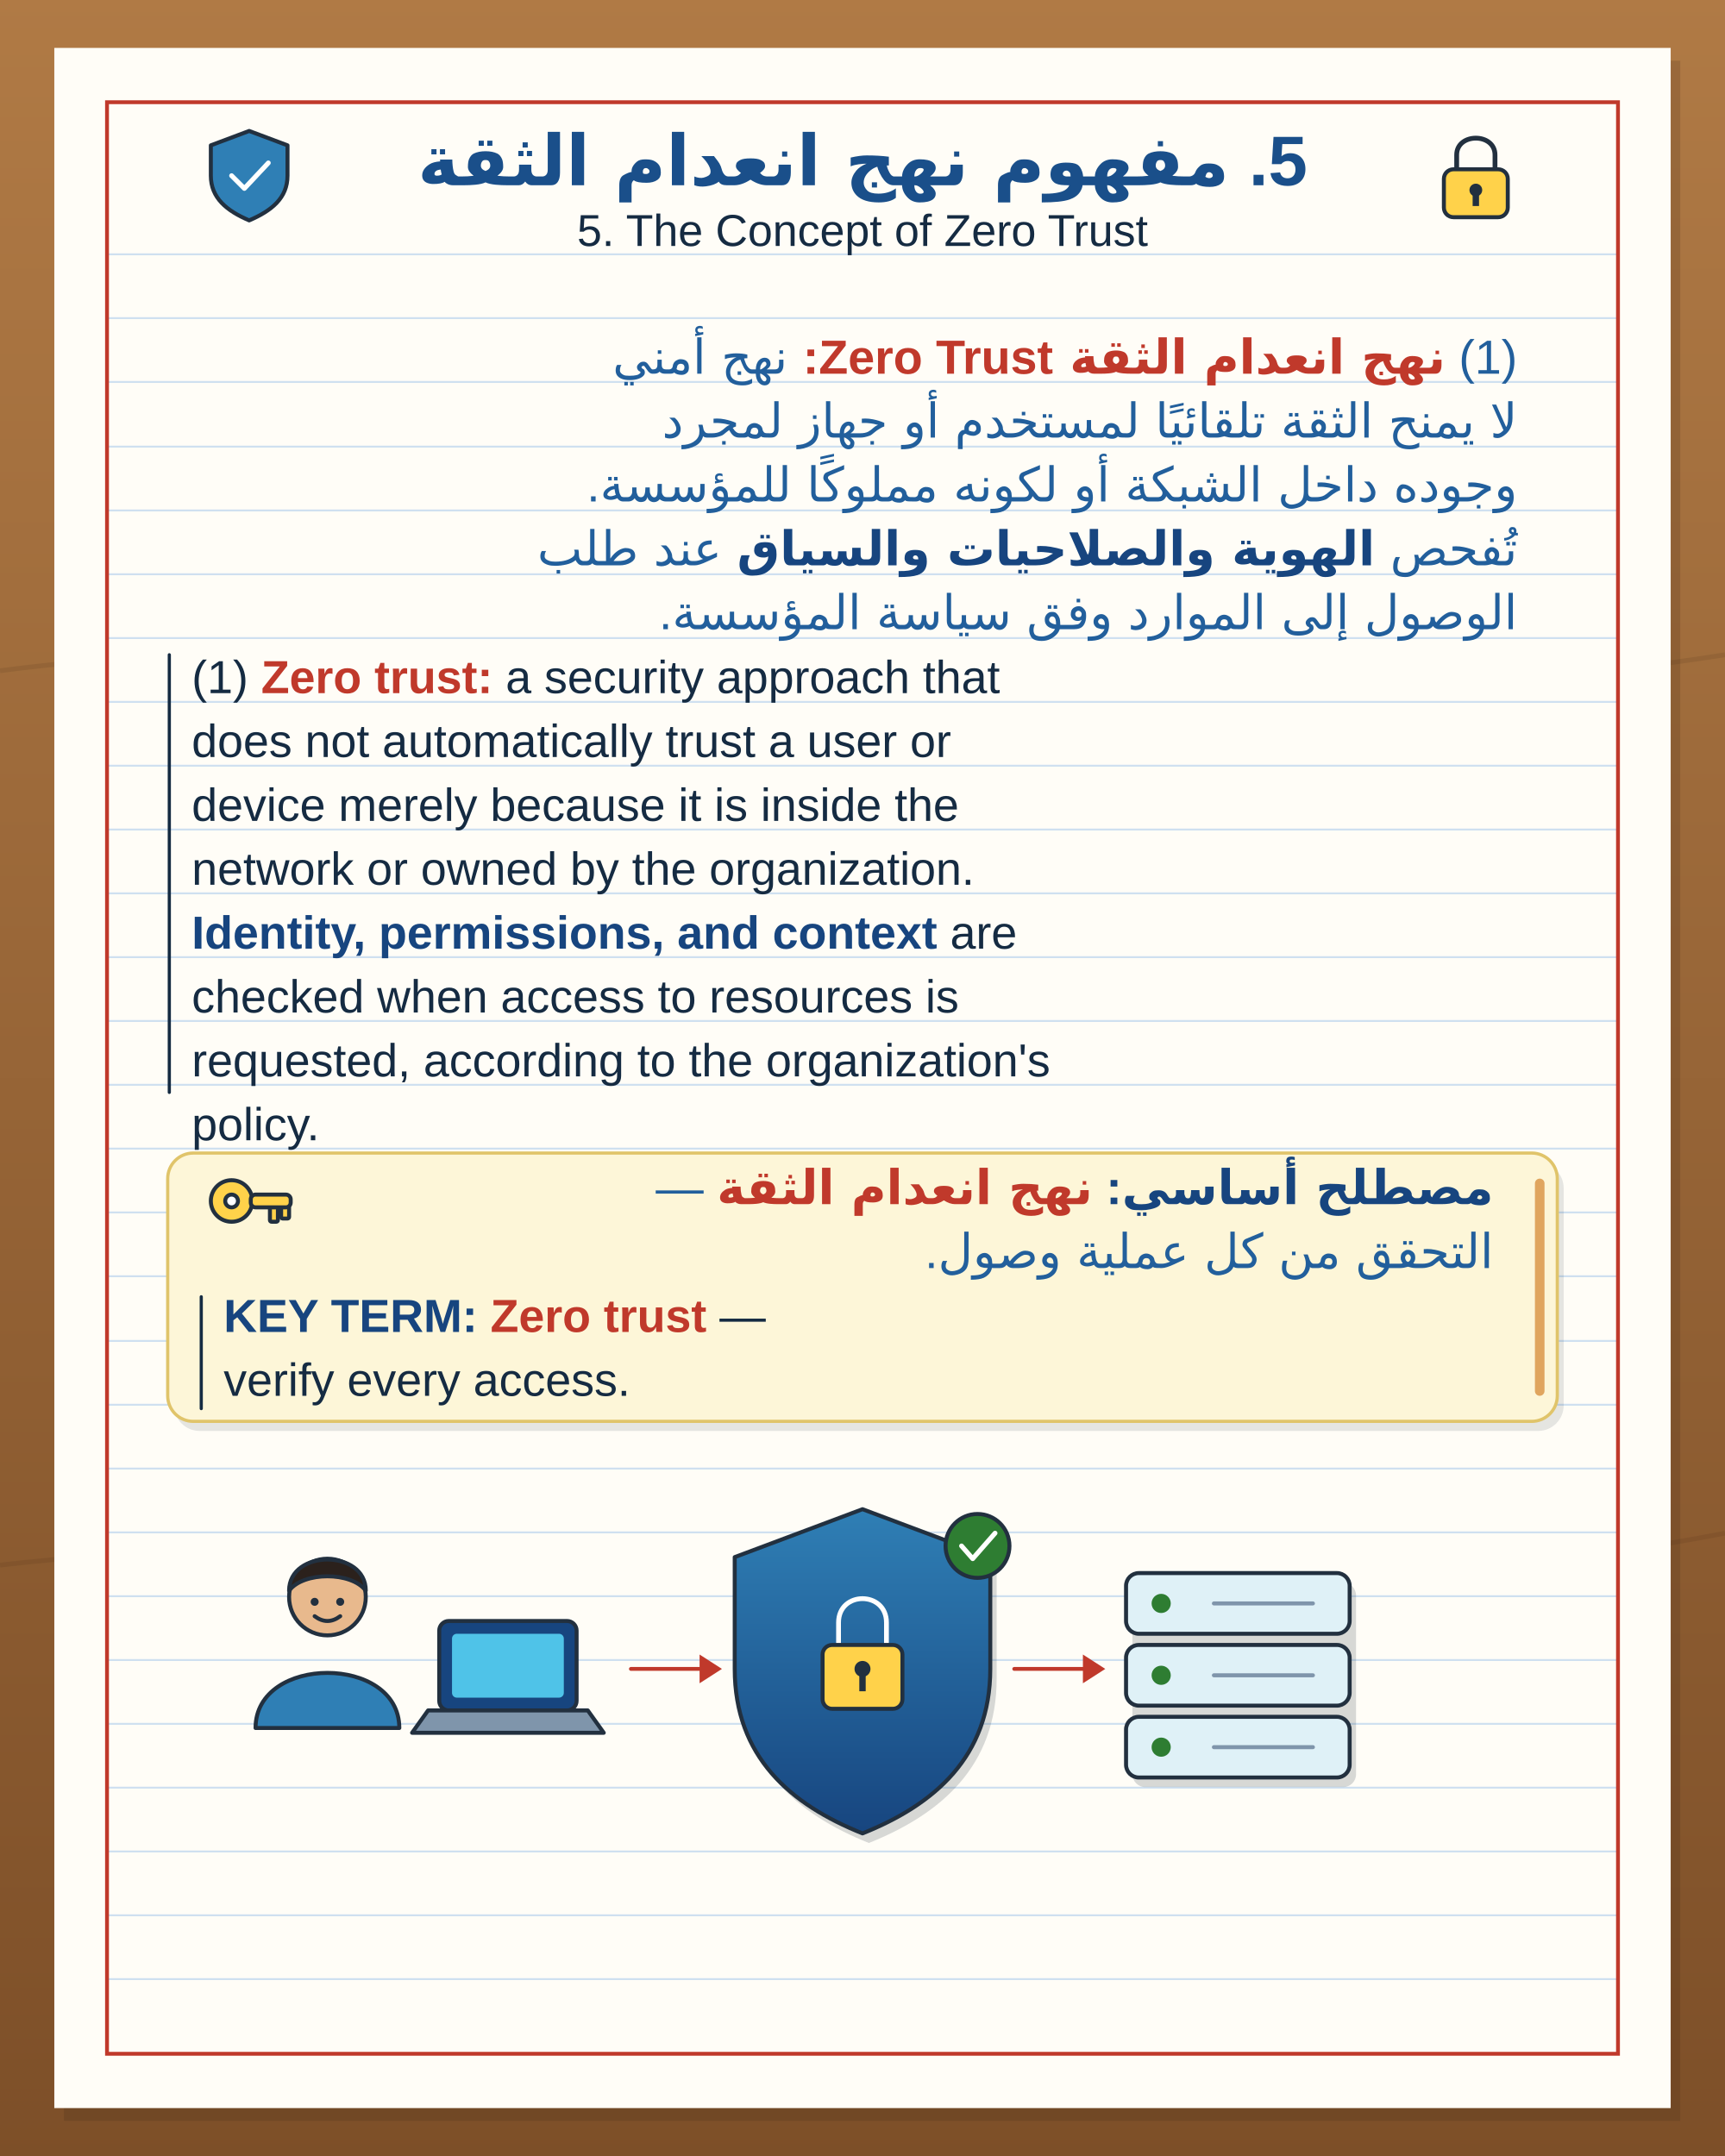
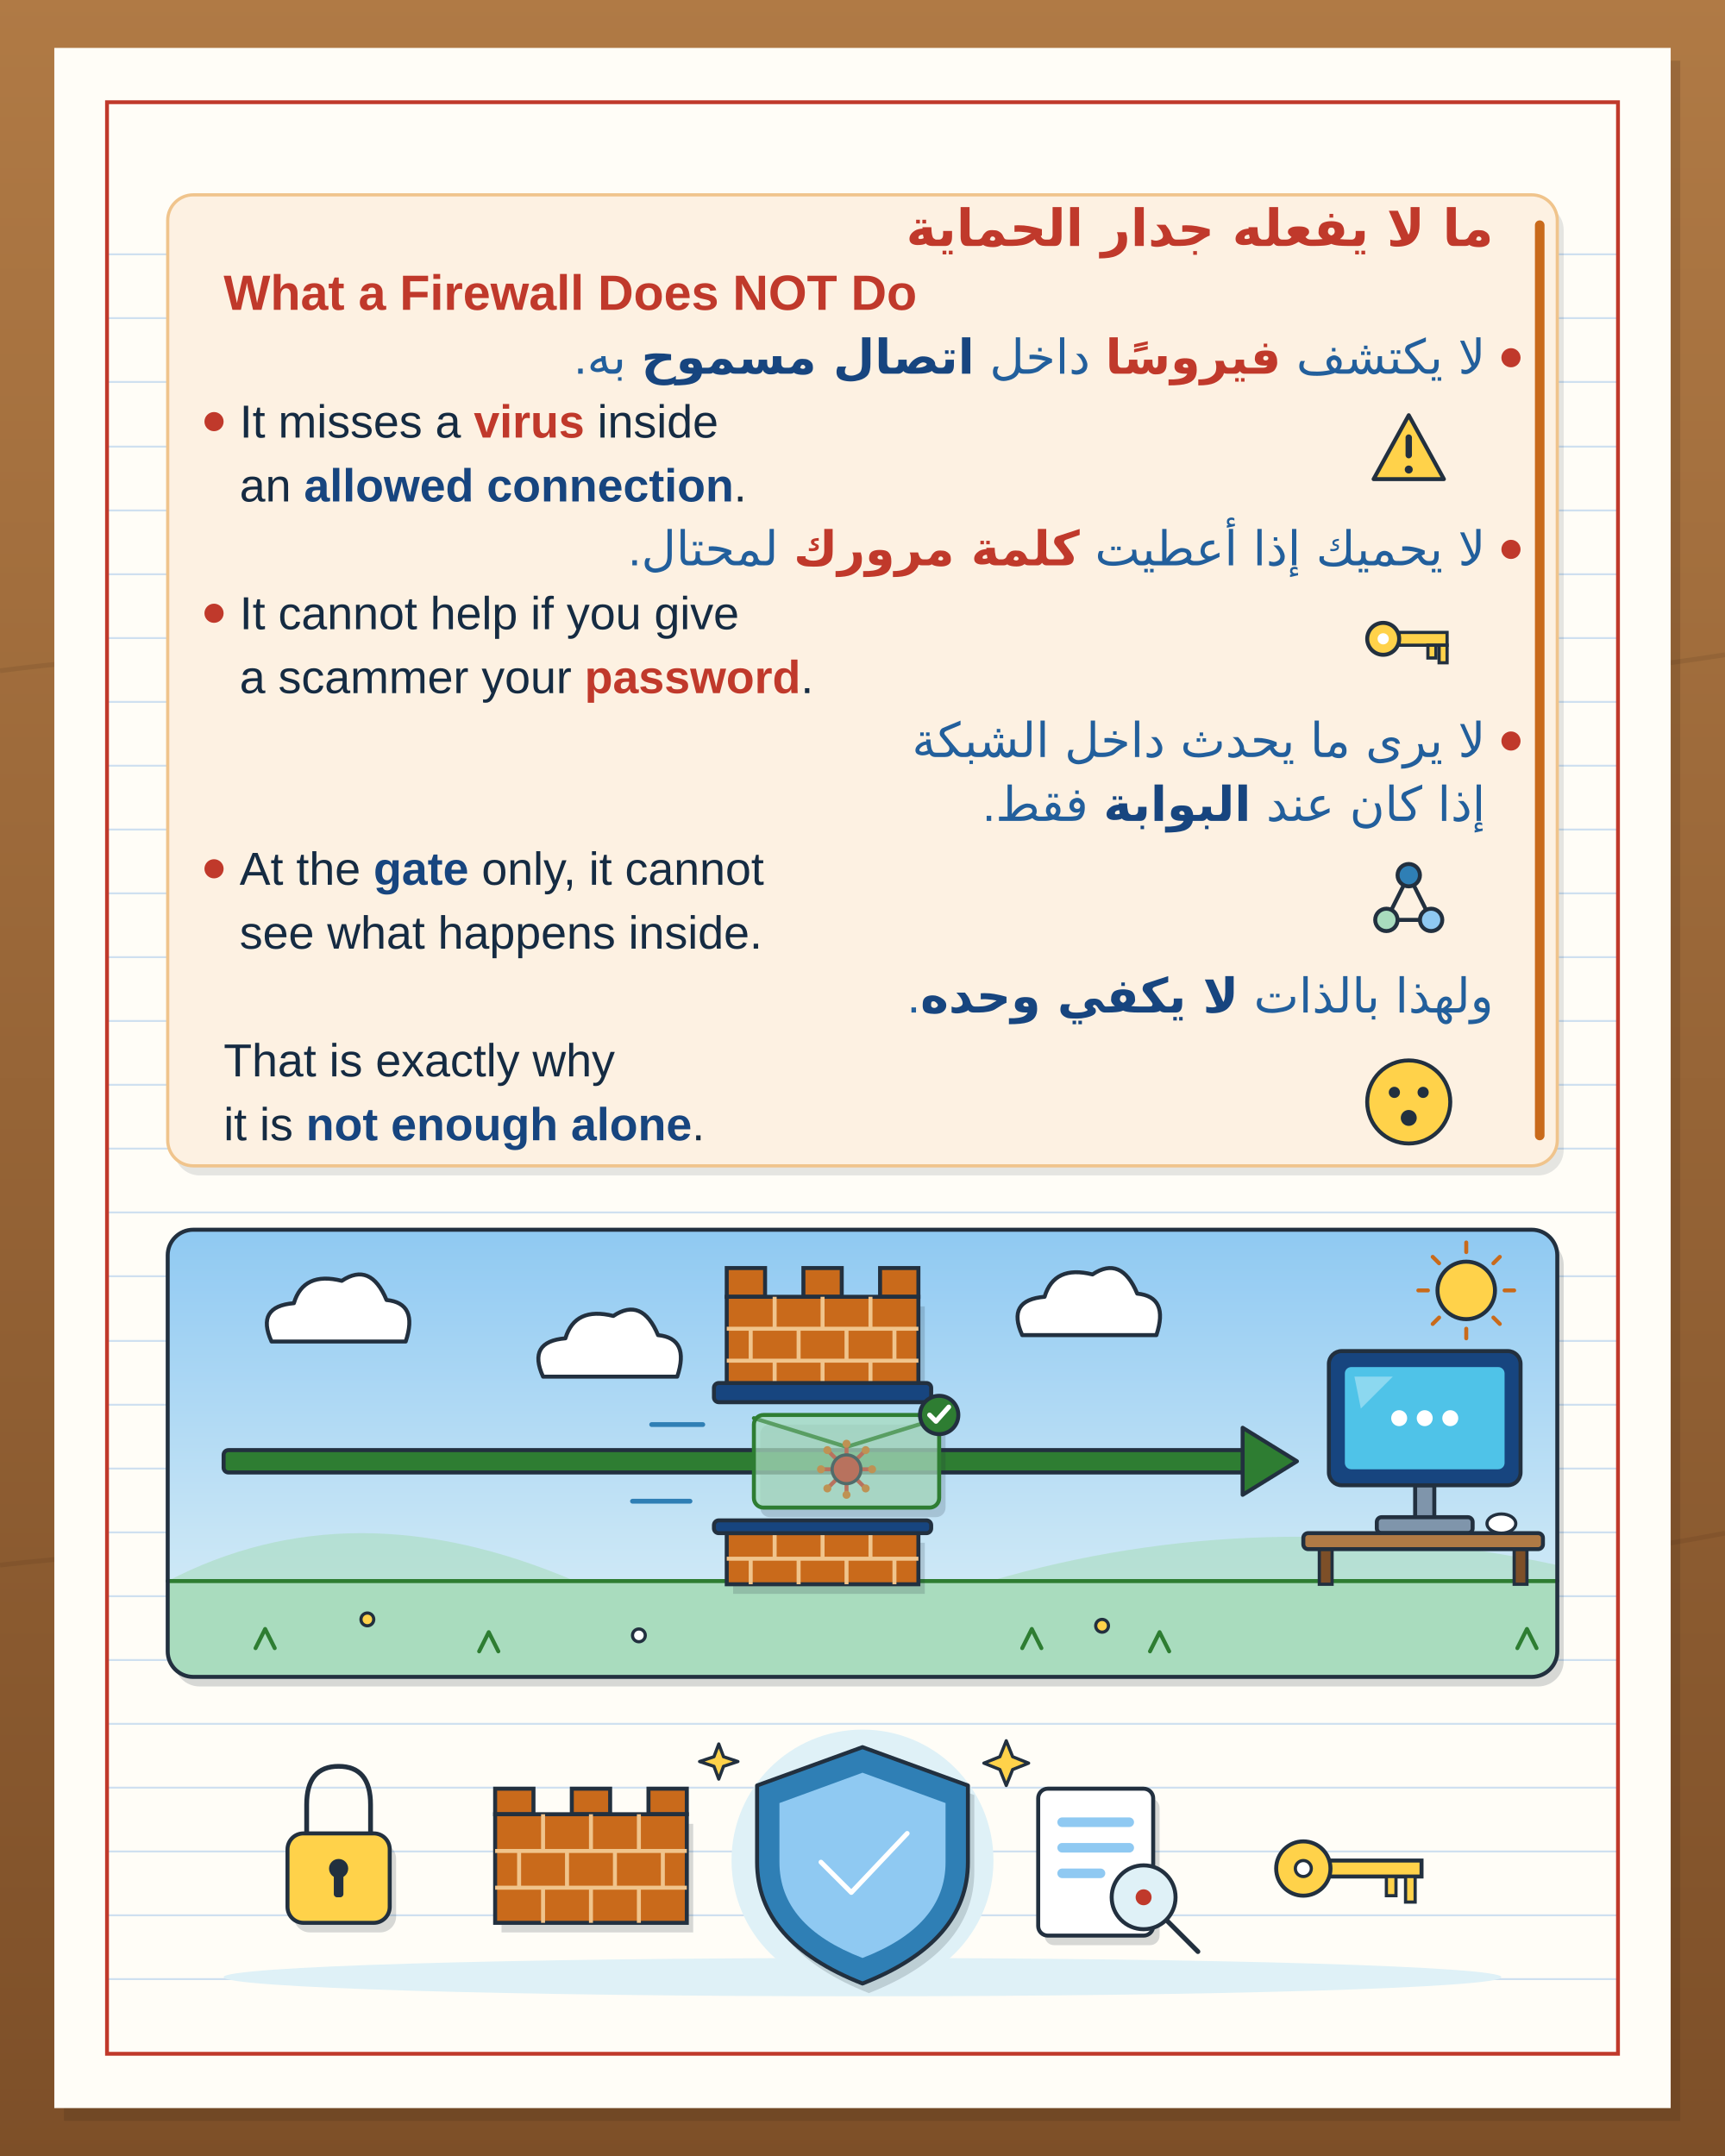
<svg xmlns="http://www.w3.org/2000/svg" width="1080" height="1350" viewBox="0 0 1080 1350" preserveAspectRatio="xMidYMid meet" style="width:100%;height:auto;max-width:1080px;display:block;margin:0 auto;">
  <defs>
    <linearGradient id="pmDesk" x1="0" y1="0" x2="0" y2="1">
      <stop offset="0" stop-color="#b07a45" />
      <stop offset="1" stop-color="#7d4f28" />
    </linearGradient>
    <pattern id="pmRules" x="0" y="120" width="1080" height="40" patternUnits="userSpaceOnUse">
      <line x1="0" y1="39.5" x2="1080" y2="39.5" stroke="#cfe0f0" stroke-width="1.4" />
    </pattern>
-     <linearGradient id="ilShield" x1="0" y1="0" x2="0" y2="1">
-       <stop offset="0" stop-color="#2f7fb5" />
-       <stop offset="1" stop-color="#17457f" />
-     </linearGradient>
  </defs>
  <rect x="0" y="0" width="1080" height="1350" fill="url(#pmDesk)" />
  <path d="M0 420 C 300 380, 700 470, 1080 410" fill="none" stroke="#3a2411" stroke-width="3" opacity=".12" />
  <path d="M0 980 C 350 940, 720 1030, 1080 960" fill="none" stroke="#3a2411" stroke-width="3" opacity=".12" />
  <rect x="40" y="38" width="1012" height="1290" fill="#3a2411" opacity=".18" />
  <rect x="34" y="30" width="1012" height="1290" fill="#fffdf7" />
  <rect x="67" y="120" width="946" height="1152" fill="url(#pmRules)" />
  <rect x="67" y="64" width="946" height="1222" fill="none" stroke="#c0392b" stroke-width="2.4" />
-   <rect x="109" y="728" width="870" height="168" rx="16" fill="#22303f" opacity=".12" />
-   <g transform="translate(4 6)" opacity=".18">
-     <path d="M540 945 L620 975 L620 1045 C620 1100 585 1130 540 1148 C495 1130 460 1100 460 1045 L460 975 Z" fill="#22303f" />
-     <rect x="705" y="985" width="140" height="128" rx="8" fill="#22303f" />
+   <defs>
+     <linearGradient id="ilSky" x1="0" y1="0" x2="0" y2="1">
+       <stop offset="0" stop-color="#8fc9f2" />
+       <stop offset="1" stop-color="#dff1f7" />
+     </linearGradient>
+   </defs>
+   <g>
+     <rect x="109" y="128" width="870" height="608" rx="16" fill="#22303f" opacity=".12" />
+     <rect x="105" y="122" width="870" height="608" rx="16" fill="#fdf1e2" stroke="#f0c48c" stroke-width="2" />
+     <rect x="961" y="138" width="6" height="576" rx="3" fill="#c96a1b" />
  </g>
-   <rect x="105" y="722" width="870" height="168" rx="16" fill="#fdf6d8" stroke="#e0c46a" stroke-width="2" />
-   <rect x="961" y="738" width="6" height="136" rx="3" fill="#e0a55e" />
-   <line x1="106" y1="410" x2="106" y2="684" stroke="#152b42" stroke-width="2" stroke-linecap="round" />
-   <line x1="126" y1="812" x2="126" y2="882" stroke="#152b42" stroke-width="2" stroke-linecap="round" />
-   <line x1="395" y1="1045" x2="438" y2="1045" stroke="#c0392b" stroke-width="2.4" stroke-linecap="round" />
-   <polygon points="452,1045 438,1036 438,1054" fill="#c0392b" />
-   <line x1="635" y1="1045" x2="678" y2="1045" stroke="#c0392b" stroke-width="2.4" stroke-linecap="round" />
-   <polygon points="692,1045 678,1036 678,1054" fill="#c0392b" />
-   <g transform="translate(128 80)">
-     <path d="M28 2 L52 11 L52 30 C52 44 42 52 28 58 C14 52 4 44 4 30 L4 11 Z" fill="#2f7fb5" stroke="#22303f" stroke-width="2.5" stroke-linejoin="round" />
-     <path d="M17 30 L25 38 L40 22" fill="none" stroke="#ffffff" stroke-width="3" stroke-linecap="round" stroke-linejoin="round" />
-   </g>
-   <g transform="translate(896 80)">
-     <path d="M16 26 L16 17 C16 3 40 3 40 17 L40 26" fill="none" stroke="#22303f" stroke-width="3" stroke-linecap="round" />
-     <rect x="8" y="26" width="40" height="30" rx="6" fill="#ffd24a" stroke="#22303f" stroke-width="2.5" />
-     <circle cx="28" cy="39" r="4" fill="#22303f" />
-     <rect x="26" y="40" width="4" height="9" fill="#22303f" />
-   </g>
-   <g transform="translate(127 732)">
-     <circle cx="18" cy="20" r="13" fill="#ffd24a" stroke="#22303f" stroke-width="2.5" />
-     <circle cx="18" cy="20" r="4" fill="#ffffff" stroke="#22303f" stroke-width="2.5" />
-     <rect x="42" y="23" width="5" height="10" rx="1" fill="#ffd24a" stroke="#22303f" stroke-width="2.5" />
-     <rect x="49" y="23" width="5" height="8" rx="1" fill="#ffd24a" stroke="#22303f" stroke-width="2.5" />
-     <rect x="30" y="16" width="25" height="8" rx="3" fill="#ffd24a" stroke="#22303f" stroke-width="2.5" />
+   <circle cx="946" cy="224" r="6" fill="#c0392b" />
+   <circle cx="134" cy="264" r="6" fill="#c0392b" />
+   <circle cx="946" cy="344" r="6" fill="#c0392b" />
+   <circle cx="134" cy="384" r="6" fill="#c0392b" />
+   <circle cx="946" cy="464" r="6" fill="#c0392b" />
+   <circle cx="134" cy="544" r="6" fill="#c0392b" />
+   <g>
+     <rect x="109" y="776" width="870" height="280" rx="16" fill="#22303f" opacity=".18" />
+     <rect x="105" y="770" width="870" height="280" rx="16" fill="url(#ilSky)" />
+     <path d="M908 778 V784 M918 778 V784" fill="none" stroke="none" />
+     <path d="M918 778 V784 M918 832 V838 M888 808 H894 M942 808 H948 M897 787 L901 791 M939 787 L935 791 M897 829 L901 825 M939 829 L935 825" fill="none" stroke="#c96a1b" stroke-width="2.5" stroke-linecap="round" />
+     <circle cx="918" cy="808" r="18" fill="#ffd24a" stroke="#22303f" stroke-width="2.5" />
+     <path d="M170 840 Q160 818 184 816 Q190 796 214 802 Q232 790 242 814 Q262 816 254 840 Z" fill="#ffffff" stroke="#22303f" stroke-width="2.5" stroke-linejoin="round" />
+     <path d="M340 862 Q330 840 354 838 Q360 818 384 824 Q402 812 412 836 Q432 838 424 862 Z" fill="#ffffff" stroke="#22303f" stroke-width="2.5" stroke-linejoin="round" />
+     <path d="M640 836 Q630 814 654 812 Q660 792 684 798 Q702 786 712 810 Q732 812 724 836 Z" fill="#ffffff" stroke="#22303f" stroke-width="2.5" stroke-linejoin="round" />
+     <path d="M105 990 Q220 930 360 990 Z" fill="#a9dcbe" opacity=".6" />
+     <path d="M620 990 Q790 940 975 980 V990 Z" fill="#a9dcbe" opacity=".6" />
+     <path d="M105 990 H975 V1034 Q975 1050 959 1050 H121 Q105 1050 105 1034 Z" fill="#a9dcbe" />
+     <line x1="105" y1="990" x2="975" y2="990" stroke="#2e7d32" stroke-width="2.5" stroke-linecap="round" />
+     <path d="M160 1032 L166 1020 L172 1032 M300 1034 L306 1022 L312 1034 M640 1032 L646 1020 L652 1032 M720 1034 L726 1022 L732 1034 M950 1032 L956 1020 L962 1032" fill="none" stroke="#2e7d32" stroke-width="2.5" stroke-linecap="round" stroke-linejoin="round" />
+     <circle cx="230" cy="1014" r="4" fill="#ffd24a" stroke="#22303f" stroke-width="2" />
+     <circle cx="690" cy="1018" r="4" fill="#ffd24a" stroke="#22303f" stroke-width="2" />
+     <circle cx="400" cy="1024" r="4" fill="#ffffff" stroke="#22303f" stroke-width="2" />
+     <rect x="459" y="818" width="120" height="60" fill="#22303f" opacity=".18" />
+     <rect x="459" y="966" width="120" height="32" fill="#22303f" opacity=".18" />
+     <rect x="455" y="794" width="24" height="18" fill="#c96a1b" stroke="#22303f" stroke-width="2.5" />
+     <rect x="503" y="794" width="24" height="18" fill="#c96a1b" stroke="#22303f" stroke-width="2.5" />
+     <rect x="551" y="794" width="24" height="18" fill="#c96a1b" stroke="#22303f" stroke-width="2.5" />
+     <rect x="455" y="812" width="120" height="60" fill="#c96a1b" stroke="#22303f" stroke-width="2.5" />
+     <path d="M455 832 H575 M455 852 H575 M485 812 V832 M515 812 V832 M545 812 V832 M470 832 V852 M500 832 V852 M530 832 V852 M560 832 V852 M485 852 V866 M515 852 V866 M545 852 V866" fill="none" stroke="#f0c48c" stroke-width="2.5" />
+     <rect x="455" y="960" width="120" height="32" fill="#c96a1b" stroke="#22303f" stroke-width="2.5" />
+     <path d="M455 976 H575 M485 960 V976 M515 960 V976 M545 960 V976 M470 976 V992 M500 976 V992 M530 976 V992 M560 976 V992" fill="none" stroke="#f0c48c" stroke-width="2.5" />
+     <rect x="447" y="866" width="136" height="12" rx="3" fill="#17457f" stroke="#22303f" stroke-width="2.5" />
+     <rect x="447" y="952" width="136" height="8" rx="3" fill="#17457f" stroke="#22303f" stroke-width="2.5" />
+     <rect x="140" y="908" width="640" height="14" rx="3" fill="#2e7d32" stroke="#22303f" stroke-width="2.5" />
+     <polygon points="778,894 812,915 778,936" fill="#2e7d32" stroke="#22303f" stroke-width="2.5" stroke-linejoin="round" />
+     <path d="M408 892 H440 M396 940 H432" fill="none" stroke="#2f7fb5" stroke-width="3" stroke-linecap="round" />
+     <rect x="476" y="892" width="116" height="58" rx="6" fill="#22303f" opacity=".18" />
+     <rect x="472" y="886" width="116" height="58" rx="6" fill="#a9dcbe" opacity=".6" />
+     <path d="M472 888 L530 906 L588 888" fill="none" stroke="#2e7d32" stroke-width="2.5" stroke-linecap="round" stroke-linejoin="round" />
+     <path d="M530 911 V905 M530 929 V935 M521 920 H515 M539 920 H545 M536 914 L541 909 M524 914 L519 909 M536 926 L541 931 M524 926 L519 931" fill="none" stroke="#c0392b" stroke-width="2.5" stroke-linecap="round" />
+     <circle cx="530" cy="904" r="2.5" fill="#c96a1b" />
+     <circle cx="530" cy="936" r="2.5" fill="#c96a1b" />
+     <circle cx="514" cy="920" r="2.5" fill="#c96a1b" />
+     <circle cx="546" cy="920" r="2.5" fill="#c96a1b" />
+     <circle cx="542" cy="908" r="2.5" fill="#c96a1b" />
+     <circle cx="518" cy="908" r="2.5" fill="#c96a1b" />
+     <circle cx="542" cy="932" r="2.5" fill="#c96a1b" />
+     <circle cx="518" cy="932" r="2.5" fill="#c96a1b" />
+     <circle cx="530" cy="920" r="9" fill="#c0392b" stroke="#22303f" stroke-width="2" />
+     <rect x="472" y="886" width="116" height="58" rx="6" fill="#a9dcbe" opacity=".35" />
+     <rect x="472" y="886" width="116" height="58" rx="6" fill="none" stroke="#2e7d32" stroke-width="2.5" />
+     <circle cx="588" cy="886" r="12" fill="#2e7d32" stroke="#22303f" stroke-width="2.5" />
+     <path d="M582 886 L586 890 L594 881" fill="none" stroke="#ffffff" stroke-width="3" stroke-linecap="round" stroke-linejoin="round" />
+     <rect x="826" y="970" width="8" height="22" fill="#7d4f28" stroke="#22303f" stroke-width="2" />
+     <rect x="948" y="970" width="8" height="22" fill="#7d4f28" stroke="#22303f" stroke-width="2" />
+     <rect x="886" y="930" width="12" height="22" fill="#7f95ab" stroke="#22303f" stroke-width="2.5" />
+     <rect x="862" y="950" width="60" height="10" rx="3" fill="#7f95ab" stroke="#22303f" stroke-width="2.5" />
+     <rect x="816" y="960" width="150" height="10" rx="3" fill="#b07a45" stroke="#22303f" stroke-width="2.5" />
+     <ellipse cx="940" cy="954" rx="9" ry="6" fill="#ffffff" stroke="#22303f" stroke-width="2" />
+     <rect x="832" y="846" width="120" height="84" rx="8" fill="#17457f" stroke="#22303f" stroke-width="2.5" />
+     <rect x="842" y="856" width="100" height="64" rx="4" fill="#4fc3e8" />
+     <path d="M848 862 L872 862 L852 882 Z" fill="#ffffff" opacity=".35" />
+     <circle cx="876" cy="888" r="5" fill="#ffffff" />
+     <circle cx="892" cy="888" r="5" fill="#ffffff" />
+     <circle cx="908" cy="888" r="5" fill="#ffffff" />
+     <rect x="105" y="770" width="870" height="280" rx="16" fill="none" stroke="#22303f" stroke-width="2.5" />
  </g>
  <g>
-     <path d="M160 1082 C160 1036 250 1036 250 1082 Z" fill="#2f7fb5" stroke="#22303f" stroke-width="2.5" stroke-linejoin="round" />
-     <circle cx="205" cy="1000" r="24" fill="#e8b98d" stroke="#22303f" stroke-width="2.5" />
-     <path d="M181 996 C181 970 229 970 229 996 C220 984 190 984 181 996 Z" fill="#2b211c" stroke="#22303f" stroke-width="2.5" stroke-linejoin="round" />
-     <circle cx="197" cy="1003" r="2.5" fill="#22303f" />
-     <circle cx="213" cy="1003" r="2.5" fill="#22303f" />
-     <path d="M197 1012 Q205 1018 213 1012" fill="none" stroke="#22303f" stroke-width="2.5" stroke-linecap="round" />
-     <rect x="275" y="1015" width="86" height="56" rx="6" fill="#17457f" stroke="#22303f" stroke-width="2.5" />
-     <rect x="283" y="1023" width="70" height="40" rx="3" fill="#4fc3e8" />
-     <path d="M268 1071 L368 1071 L378 1085 L258 1085 Z" fill="#7f95ab" stroke="#22303f" stroke-width="2.5" stroke-linejoin="round" />
+     <ellipse cx="540" cy="1238" rx="400" ry="12" fill="#dff1f7" />
+     <circle cx="540" cy="1165" r="82" fill="#dff1f7" />
+     <rect x="184" y="1154" width="64" height="56" rx="10" fill="#22303f" opacity=".18" />
+     <path d="M192 1150 V1130 Q192 1106 212 1106 Q232 1106 232 1130 V1150" fill="none" stroke="#22303f" stroke-width="3" stroke-linecap="round" />
+     <rect x="180" y="1148" width="64" height="56" rx="10" fill="#ffd24a" stroke="#22303f" stroke-width="2.5" />
+     <circle cx="212" cy="1170" r="6" fill="#22303f" />
+     <rect x="209" y="1172" width="6" height="16" rx="2" fill="#22303f" />
+     <rect x="314" y="1142" width="120" height="68" fill="#22303f" opacity=".18" />
+     <rect x="310" y="1120" width="24" height="16" fill="#c96a1b" stroke="#22303f" stroke-width="2.5" />
+     <rect x="358" y="1120" width="24" height="16" fill="#c96a1b" stroke="#22303f" stroke-width="2.5" />
+     <rect x="406" y="1120" width="24" height="16" fill="#c96a1b" stroke="#22303f" stroke-width="2.5" />
+     <rect x="310" y="1136" width="120" height="68" fill="#c96a1b" stroke="#22303f" stroke-width="2.5" />
+     <path d="M310 1159 H430 M310 1182 H430 M340 1136 V1159 M370 1136 V1159 M400 1136 V1159 M325 1159 V1182 M355 1159 V1182 M385 1159 V1182 M415 1159 V1182 M340 1182 V1204 M370 1182 V1204 M400 1182 V1204" fill="none" stroke="#f0c48c" stroke-width="2.5" />
+     <path d="M544 1100 L610 1124 V1172 Q610 1222 544 1248 Q478 1222 478 1172 V1124 Z" fill="#22303f" opacity=".18" />
+     <path d="M540 1094 L606 1118 V1166 Q606 1216 540 1242 Q474 1216 474 1166 V1118 Z" fill="#2f7fb5" stroke="#22303f" stroke-width="2.5" stroke-linejoin="round" />
+     <path d="M540 1110 L592 1129 V1166 Q592 1206 540 1226 Q488 1206 488 1166 V1129 Z" fill="#8fc9f2" />
+     <path d="M514 1166 L533 1185 L568 1148" fill="none" stroke="#ffffff" stroke-width="3" stroke-linecap="round" stroke-linejoin="round" />
+     <path d="M630 1090 L634 1100 L644 1104 L634 1108 L630 1118 L626 1108 L616 1104 L626 1100 Z" fill="#ffd24a" stroke="#22303f" stroke-width="2" stroke-linejoin="round" />
+     <path d="M450 1092 L453 1100 L462 1103 L453 1106 L450 1114 L447 1106 L438 1103 L447 1100 Z" fill="#ffd24a" stroke="#22303f" stroke-width="2" stroke-linejoin="round" />
+     <rect x="654" y="1126" width="72" height="92" rx="6" fill="#22303f" opacity=".18" />
+     <rect x="650" y="1120" width="72" height="92" rx="6" fill="#ffffff" stroke="#22303f" stroke-width="2.5" />
+     <rect x="662" y="1138" width="48" height="6" rx="3" fill="#8fc9f2" />
+     <rect x="662" y="1154" width="48" height="6" rx="3" fill="#8fc9f2" />
+     <rect x="662" y="1170" width="30" height="6" rx="3" fill="#8fc9f2" />
+     <line x1="731" y1="1203" x2="750" y2="1222" stroke="#22303f" stroke-width="3" stroke-linecap="round" />
+     <circle cx="716" cy="1188" r="20" fill="#dff1f7" stroke="#22303f" stroke-width="2.5" />
+     <circle cx="716" cy="1188" r="5" fill="#c0392b" />
+     <rect x="832" y="1165" width="58" height="10" fill="#ffd24a" stroke="#22303f" stroke-width="2.5" />
+     <rect x="868" y="1175" width="6" height="12" fill="#ffd24a" stroke="#22303f" stroke-width="2" />
+     <rect x="880" y="1175" width="6" height="16" fill="#ffd24a" stroke="#22303f" stroke-width="2" />
+     <circle cx="816" cy="1170" r="17" fill="#ffd24a" stroke="#22303f" stroke-width="2.5" />
+     <circle cx="816" cy="1170" r="5" fill="#ffffff" stroke="#22303f" stroke-width="2" />
  </g>
-   <g>
-     <path d="M540 945 L620 975 L620 1045 C620 1100 585 1130 540 1148 C495 1130 460 1100 460 1045 L460 975 Z" fill="url(#ilShield)" stroke="#22303f" stroke-width="2.5" stroke-linejoin="round" />
-     <path d="M525 1030 L525 1016 C525 996 555 996 555 1016 L555 1030" fill="none" stroke="#ffffff" stroke-width="3" stroke-linecap="round" />
-     <rect x="515" y="1030" width="50" height="40" rx="6" fill="#ffd24a" stroke="#22303f" stroke-width="2.5" />
-     <circle cx="540" cy="1045" r="5" fill="#22303f" />
-     <rect x="538" y="1047" width="4" height="12" fill="#22303f" />
-     <circle cx="612" cy="968" r="20" fill="#2e7d32" stroke="#22303f" stroke-width="2.5" />
-     <path d="M602 968 L609 976 L623 960" fill="none" stroke="#ffffff" stroke-width="3" stroke-linecap="round" stroke-linejoin="round" />
+   <g transform="translate(858 258)">
+     <polygon points="24,2 46,42 2,42" fill="#ffd24a" stroke="#22303f" stroke-width="2.5" stroke-linejoin="round" />
+     <rect x="22" y="14" width="4" height="15" rx="2" fill="#22303f" />
+     <circle cx="24" cy="36" r="2.5" fill="#22303f" />
  </g>
-   <g>
-     <rect x="705" y="985" width="140" height="38" rx="8" fill="#dff1f7" stroke="#22303f" stroke-width="2.5" />
-     <rect x="705" y="1030" width="140" height="38" rx="8" fill="#dff1f7" stroke="#22303f" stroke-width="2.5" />
-     <rect x="705" y="1075" width="140" height="38" rx="8" fill="#dff1f7" stroke="#22303f" stroke-width="2.5" />
-     <circle cx="727" cy="1004" r="6" fill="#2e7d32" />
-     <circle cx="727" cy="1049" r="6" fill="#2e7d32" />
-     <circle cx="727" cy="1094" r="6" fill="#2e7d32" />
-     <line x1="760" y1="1004" x2="822" y2="1004" stroke="#7f95ab" stroke-width="2.5" stroke-linecap="round" />
-     <line x1="760" y1="1049" x2="822" y2="1049" stroke="#7f95ab" stroke-width="2.5" stroke-linecap="round" />
-     <line x1="760" y1="1094" x2="822" y2="1094" stroke="#7f95ab" stroke-width="2.5" stroke-linecap="round" />
+   <g transform="translate(854 380)">
+     <rect x="22" y="16" width="30" height="8" fill="#ffd24a" stroke="#22303f" stroke-width="2" />
+     <rect x="40" y="24" width="5" height="8" fill="#ffd24a" stroke="#22303f" stroke-width="2" />
+     <rect x="47" y="24" width="5" height="11" fill="#ffd24a" stroke="#22303f" stroke-width="2" />
+     <circle cx="12" cy="20" r="10" fill="#ffd24a" stroke="#22303f" stroke-width="2.5" />
+     <circle cx="12" cy="20" r="3.5" fill="#ffffff" />
  </g>
-   <text x="540" y="116" direction="rtl" unicode-bidi="plaintext" text-anchor="middle" font-family="Tahoma, Arial, Segoe UI, sans-serif" font-size="44" font-weight="bold" fill="#1a4f8a">5. مفهوم نهج انعدام الثقة</text>
-   <text x="540" y="154" direction="ltr" unicode-bidi="plaintext" text-anchor="middle" font-family="Segoe Print, Comic Sans MS, Arial, sans-serif" font-size="28" font-weight="normal" fill="#152b42">5. The Concept of Zero Trust</text>
-   <text x="950" y="234" direction="rtl" unicode-bidi="plaintext" text-anchor="start" font-family="Tahoma, Arial, Segoe UI, sans-serif" font-size="30" fill="#225f9c">
-     <tspan x="950" dy="0">(1) <tspan font-weight="bold" fill="#c0392b">نهج انعدام الثقة Zero Trust:</tspan> نهج أمني</tspan>
-     <tspan x="950" dy="40">لا يمنح الثقة تلقائيًا لمستخدم أو جهاز لمجرد</tspan>
-     <tspan x="950" dy="40">وجوده داخل الشبكة أو لكونه مملوكًا للمؤسسة.</tspan>
-     <tspan x="950" dy="40">تُفحص <tspan font-weight="bold" fill="#17457f">الهوية والصلاحيات والسياق</tspan> عند طلب</tspan>
-     <tspan x="950" dy="40">الوصول إلى الموارد وفق سياسة المؤسسة.</tspan>
+   <g transform="translate(860 540)">
+     <path d="M22 8 L8 36 M22 8 L36 36 M8 36 H36" fill="none" stroke="#22303f" stroke-width="2.5" stroke-linecap="round" />
+     <circle cx="22" cy="8" r="7" fill="#2f7fb5" stroke="#22303f" stroke-width="2.5" />
+     <circle cx="8" cy="36" r="7" fill="#a9dcbe" stroke="#22303f" stroke-width="2.5" />
+     <circle cx="36" cy="36" r="7" fill="#8fc9f2" stroke="#22303f" stroke-width="2.5" />
+   </g>
+   <g transform="translate(882 690)">
+     <circle cx="0" cy="0" r="26" fill="#ffd24a" stroke="#22303f" stroke-width="2.5" />
+     <circle cx="-9" cy="-6" r="3.5" fill="#22303f" />
+     <circle cx="9" cy="-6" r="3.5" fill="#22303f" />
+     <circle cx="0" cy="10" r="5" fill="#22303f" />
+   </g>
+   <text x="935" y="154" direction="rtl" unicode-bidi="plaintext" text-anchor="start" font-family="Tahoma, Arial, Segoe UI, sans-serif" font-size="32" font-weight="bold" fill="#c0392b">
+     <tspan x="935" dy="0">ما لا يفعله جدار الحماية</tspan>
  </text>
-   <text x="120" y="434" direction="ltr" unicode-bidi="plaintext" text-anchor="start" font-family="Segoe Print, Comic Sans MS, Arial, sans-serif" font-size="29" fill="#152b42">
-     <tspan x="120" dy="0">(1) <tspan font-weight="bold" fill="#c0392b">Zero trust:</tspan> a security approach that</tspan>
-     <tspan x="120" dy="40">does not automatically trust a user or</tspan>
-     <tspan x="120" dy="40">device merely because it is inside the</tspan>
-     <tspan x="120" dy="40">network or owned by the organization.</tspan>
-     <tspan x="120" dy="40">
-       <tspan font-weight="bold" fill="#17457f">Identity, permissions, and context</tspan> are</tspan>
-     <tspan x="120" dy="40">checked when access to resources is</tspan>
-     <tspan x="120" dy="40">requested, according to the organization's</tspan>
-     <tspan x="120" dy="40">policy.</tspan>
+   <text x="140" y="194" direction="ltr" unicode-bidi="plaintext" text-anchor="start" font-family="Segoe Print, Comic Sans MS, Arial, sans-serif" font-size="31" font-weight="bold" fill="#c0392b">
+     <tspan x="140" dy="0">What a Firewall Does NOT Do</tspan>
  </text>
-   <text x="935" y="754" direction="rtl" unicode-bidi="plaintext" text-anchor="start" font-family="Tahoma, Arial, Segoe UI, sans-serif" font-size="30" fill="#225f9c">
-     <tspan x="935" dy="0">
-       <tspan font-weight="bold" fill="#17457f">مصطلح أساسي:</tspan>
-       <tspan font-weight="bold" fill="#c0392b">نهج انعدام الثقة</tspan> —</tspan>
-     <tspan x="935" dy="40">التحقق من كل عملية وصول.</tspan>
+   <text x="930" y="234" direction="rtl" unicode-bidi="plaintext" text-anchor="start" font-family="Tahoma, Arial, Segoe UI, sans-serif" font-size="30" fill="#225f9c">
+     <tspan x="930" dy="0">لا يكتشف <tspan font-weight="bold" fill="#c0392b">فيروسًا</tspan> داخل <tspan font-weight="bold" fill="#17457f">اتصال مسموح</tspan> به.</tspan>
  </text>
-   <text x="140" y="834" direction="ltr" unicode-bidi="plaintext" text-anchor="start" font-family="Segoe Print, Comic Sans MS, Arial, sans-serif" font-size="29" fill="#152b42">
-     <tspan x="140" dy="0">
-       <tspan font-weight="bold" fill="#17457f">KEY TERM:</tspan>
-       <tspan font-weight="bold" fill="#c0392b">Zero trust</tspan> —</tspan>
-     <tspan x="140" dy="40">verify every access.</tspan>
+   <text x="150" y="274" direction="ltr" unicode-bidi="plaintext" text-anchor="start" font-family="Segoe Print, Comic Sans MS, Arial, sans-serif" font-size="29" fill="#152b42">
+     <tspan x="150" dy="0">It misses a <tspan font-weight="bold" fill="#c0392b">virus</tspan> inside</tspan>
+     <tspan x="150" dy="40">an <tspan font-weight="bold" fill="#17457f">allowed connection</tspan>.</tspan>
+   </text>
+   <text x="930" y="354" direction="rtl" unicode-bidi="plaintext" text-anchor="start" font-family="Tahoma, Arial, Segoe UI, sans-serif" font-size="30" fill="#225f9c">
+     <tspan x="930" dy="0">لا يحميك إذا أعطيت <tspan font-weight="bold" fill="#c0392b">كلمة مرورك</tspan> لمحتال.</tspan>
+   </text>
+   <text x="150" y="394" direction="ltr" unicode-bidi="plaintext" text-anchor="start" font-family="Segoe Print, Comic Sans MS, Arial, sans-serif" font-size="29" fill="#152b42">
+     <tspan x="150" dy="0">It cannot help if you give</tspan>
+     <tspan x="150" dy="40">a scammer your <tspan font-weight="bold" fill="#c0392b">password</tspan>.</tspan>
+   </text>
+   <text x="930" y="474" direction="rtl" unicode-bidi="plaintext" text-anchor="start" font-family="Tahoma, Arial, Segoe UI, sans-serif" font-size="30" fill="#225f9c">
+     <tspan x="930" dy="0">لا يرى ما يحدث داخل الشبكة</tspan>
+     <tspan x="930" dy="40">إذا كان عند <tspan font-weight="bold" fill="#17457f">البوابة</tspan> فقط.</tspan>
+   </text>
+   <text x="150" y="554" direction="ltr" unicode-bidi="plaintext" text-anchor="start" font-family="Segoe Print, Comic Sans MS, Arial, sans-serif" font-size="29" fill="#152b42">
+     <tspan x="150" dy="0">At the <tspan font-weight="bold" fill="#17457f">gate</tspan> only, it cannot</tspan>
+     <tspan x="150" dy="40">see what happens inside.</tspan>
+   </text>
+   <text x="935" y="634" direction="rtl" unicode-bidi="plaintext" text-anchor="start" font-family="Tahoma, Arial, Segoe UI, sans-serif" font-size="30" fill="#225f9c">
+     <tspan x="935" dy="0">ولهذا بالذات <tspan font-weight="bold" fill="#17457f">لا يكفي وحده</tspan>.</tspan>
+   </text>
+   <text x="140" y="674" direction="ltr" unicode-bidi="plaintext" text-anchor="start" font-family="Segoe Print, Comic Sans MS, Arial, sans-serif" font-size="29" fill="#152b42">
+     <tspan x="140" dy="0">That is exactly why</tspan>
+     <tspan x="140" dy="40">it is <tspan font-weight="bold" fill="#17457f">not enough alone</tspan>.</tspan>
  </text>
</svg>
